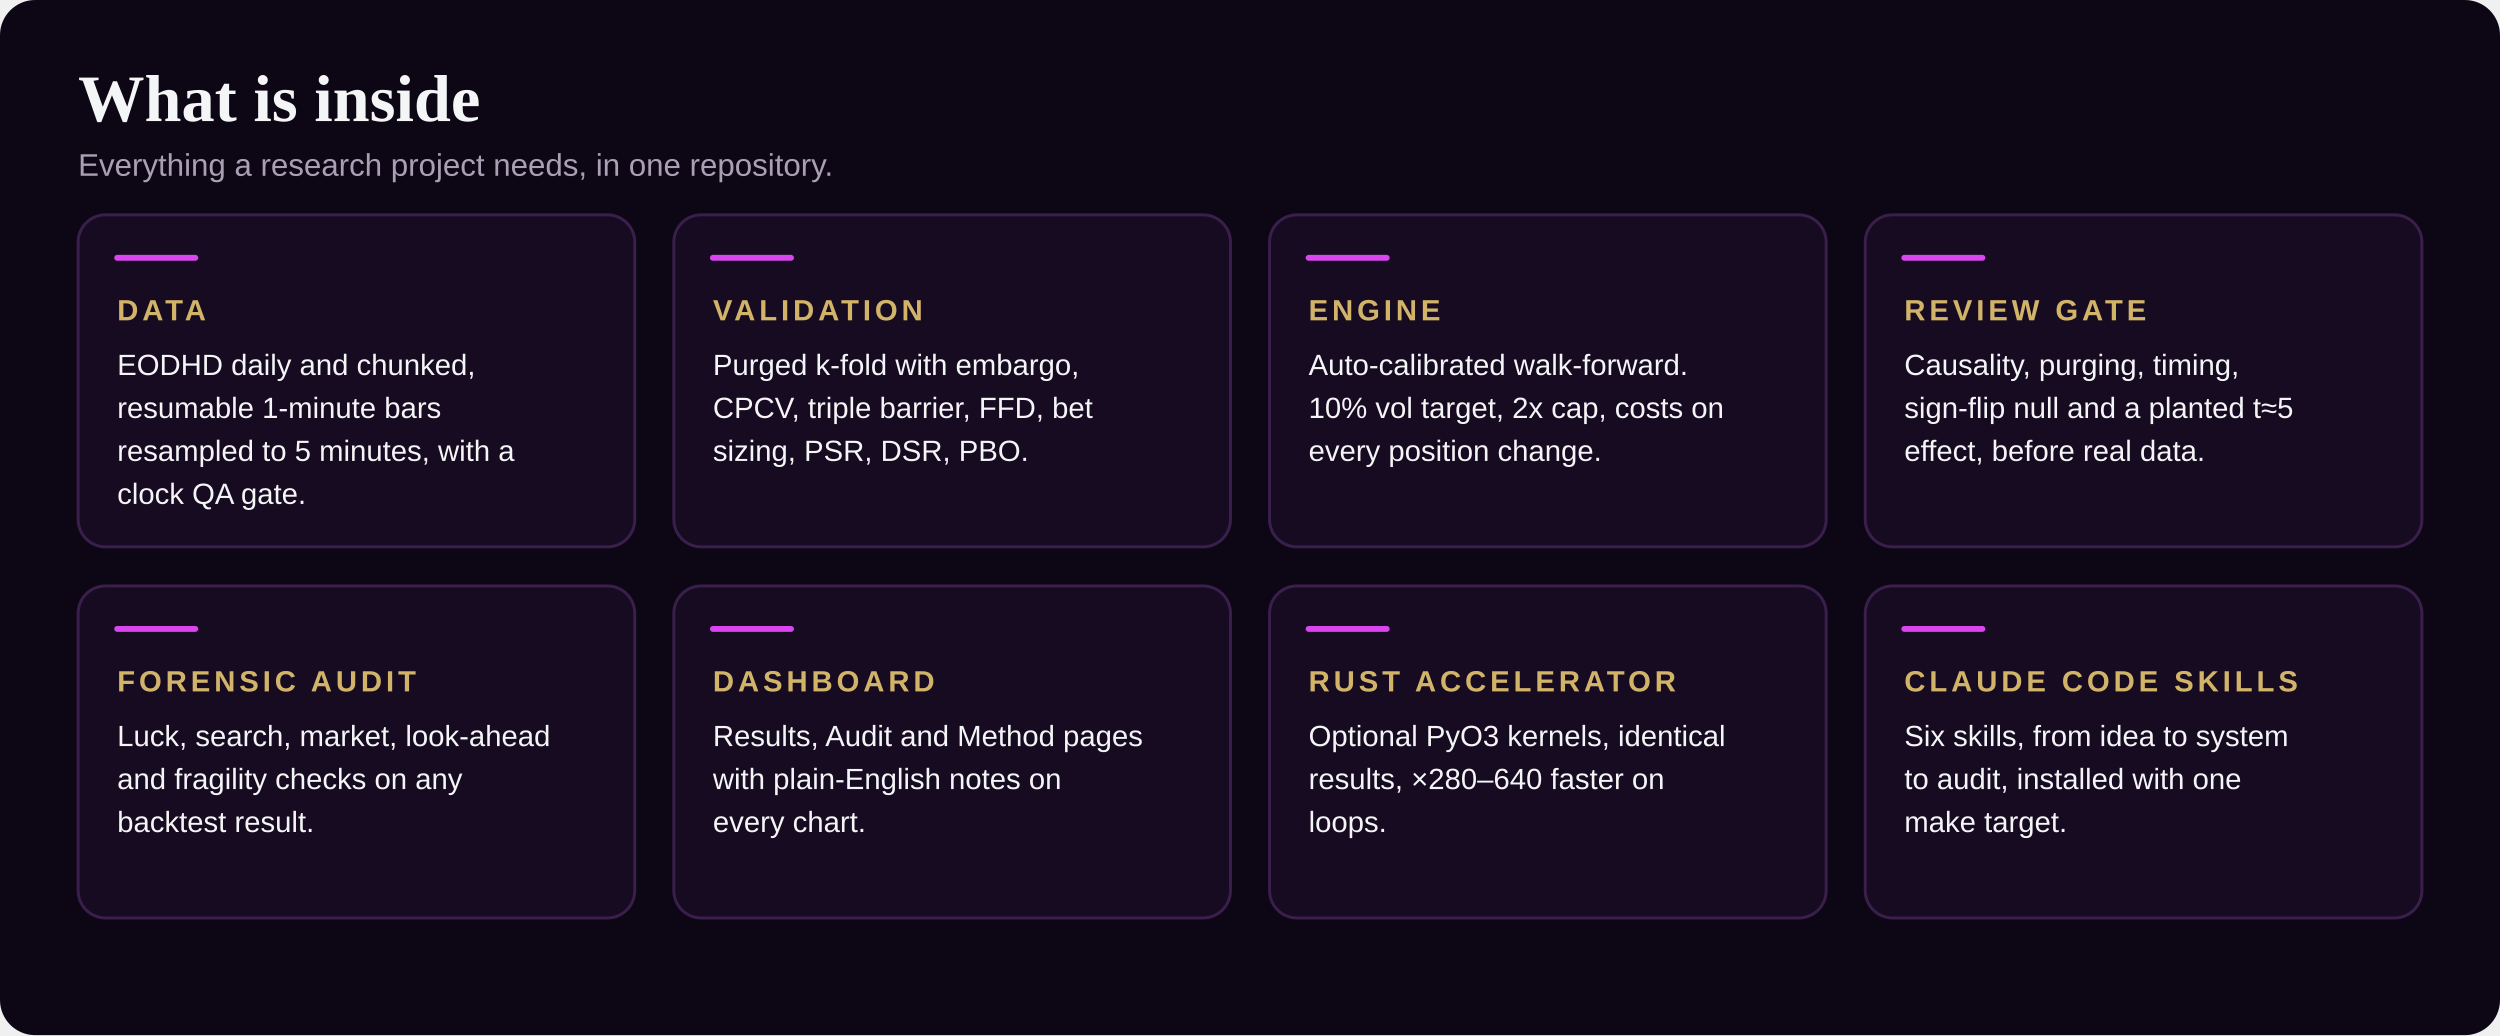
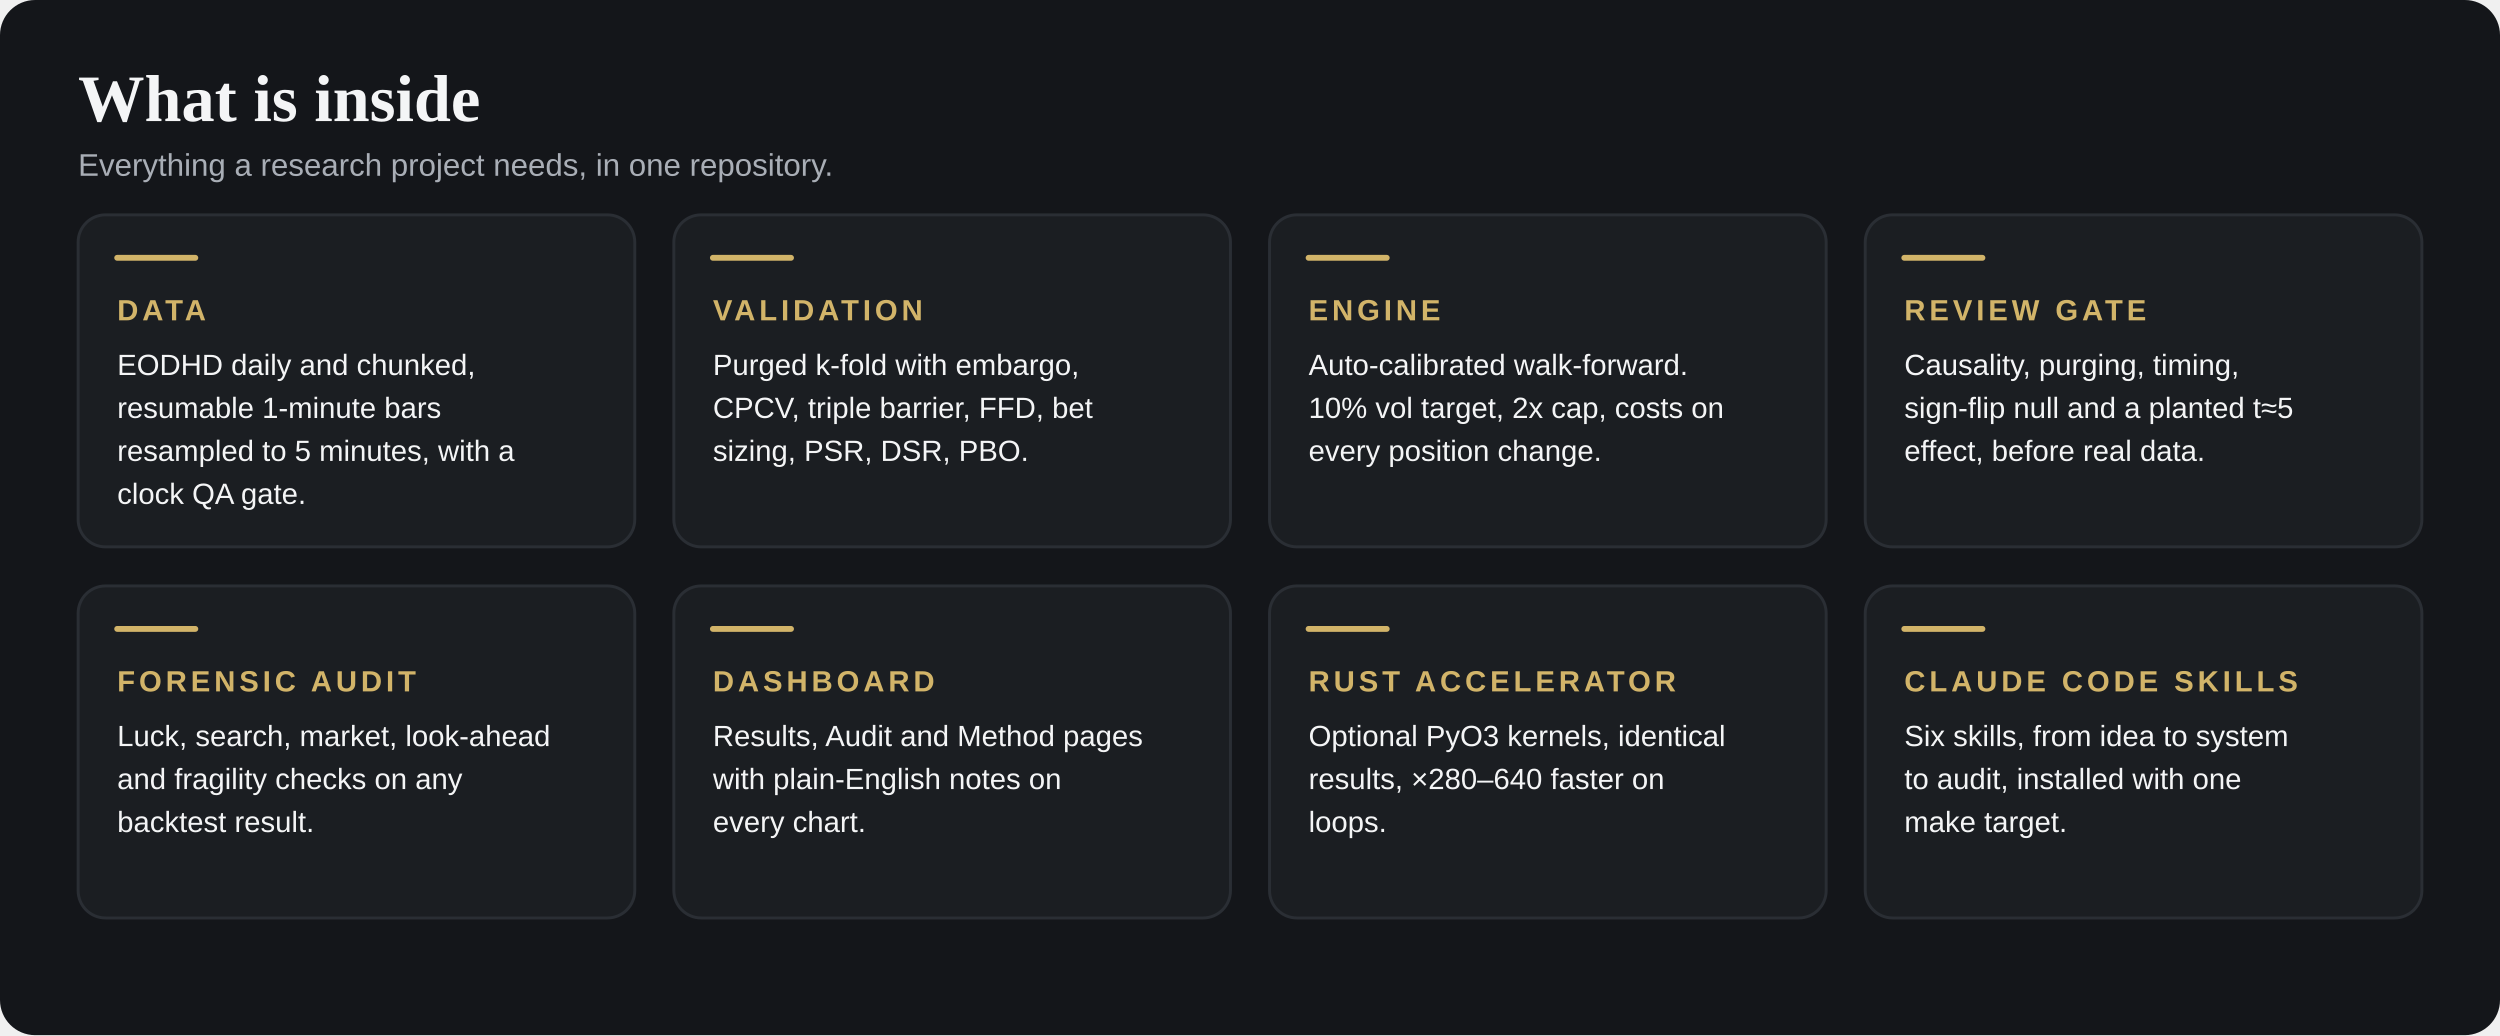
<svg xmlns="http://www.w3.org/2000/svg" viewBox="0 0 1280 530" width="1280" height="530" role="img" aria-label="What is inside the kit">
  <style>
- :root{--ink:#f4f5f6;--gold:#e0b84a;--fux:#e56ff7;--eye:#1c0f26}
- .p{fill:#e56ff7;stroke:none} .pl{fill:none;stroke:#e56ff7;stroke-linecap:round;stroke-linejoin:round} .w{fill:none;stroke:#fff;stroke-linecap:round}
- .eye{fill:#1c0f26;stroke:#f4f5f6;stroke-width:6}
+ :root{--ink:#f4f5f6;--gold:#c2a25a;--fux:#e3c777;--eye:#15171a}
+ .p{fill:#e3c777;stroke:none} .pl{fill:none;stroke:#e3c777;stroke-linecap:round;stroke-linejoin:round} .w{fill:none;stroke:#fff;stroke-linecap:round}
+ .eye{fill:#15171a;stroke:#f4f5f6;stroke-width:6}
.l{fill:none;stroke:#f4f5f6;stroke-linejoin:round;stroke-linecap:round}
.f{fill:#f4f5f6;stroke:none} .g{fill:#d2b469;stroke:none} .gl{fill:none;stroke:#d2b469;stroke-linejoin:round;stroke-linecap:round}
- .eye{fill:#2a1038;stroke:#f4f5f6;stroke-width:6}
+ .eye{fill:#15171a;stroke:#f4f5f6;stroke-width:6}
.b{fill:#c98a8a;stroke:none;opacity:.55}
.t{fill:none;stroke:#f4f5f6;stroke-linejoin:round;stroke-linecap:round;opacity:.55} .r{fill:#d98a94;stroke:none;opacity:.6}
</style>
-   <rect width="1280" height="530" fill="#0d0614" rx="18" />
+   <rect width="1280" height="530" fill="#14161a" rx="18" />
  <text x="40" y="62" fill="#f4f5f6" font-family="Georgia,'Times New Roman',serif" font-size="34" font-weight="600">What is inside</text>
-   <text x="40" y="90" fill="#a9a0b5" font-family="'Helvetica Neue',Arial,sans-serif" font-size="16">Everything a research project needs, in one repository.</text>
-   <rect x="40" y="110" width="285" height="170" rx="14" fill="#170b22" stroke="#3a1f4d" stroke-width="1.5" />
-   <path d="M60 132 H100" stroke="#d946ef" stroke-width="3" stroke-linecap="round" />
+   <text x="40" y="90" fill="#a9aeb6" font-family="'Helvetica Neue',Arial,sans-serif" font-size="16">Everything a research project needs, in one repository.</text>
+   <rect x="40" y="110" width="285" height="170" rx="14" fill="#1b1e22" stroke="#2a2e34" stroke-width="1.5" />
+   <path d="M60 132 H100" stroke="#d2b469" stroke-width="3" stroke-linecap="round" />
  <text x="60" y="164" fill="#d2b469" font-family="'Helvetica Neue',Arial,sans-serif" font-size="15" font-weight="700" letter-spacing="2">DATA</text>
  <text x="60" y="192" fill="#f4f5f6" font-family="'Helvetica Neue',Arial,sans-serif" font-size="15">EODHD daily and chunked,</text>
  <text x="60" y="214" fill="#f4f5f6" font-family="'Helvetica Neue',Arial,sans-serif" font-size="15">resumable 1-minute bars</text>
  <text x="60" y="236" fill="#f4f5f6" font-family="'Helvetica Neue',Arial,sans-serif" font-size="15">resampled to 5 minutes, with a</text>
  <text x="60" y="258" fill="#f4f5f6" font-family="'Helvetica Neue',Arial,sans-serif" font-size="15">clock QA gate.</text>
-   <rect x="345" y="110" width="285" height="170" rx="14" fill="#170b22" stroke="#3a1f4d" stroke-width="1.5" />
-   <path d="M365 132 H405" stroke="#d946ef" stroke-width="3" stroke-linecap="round" />
+   <rect x="345" y="110" width="285" height="170" rx="14" fill="#1b1e22" stroke="#2a2e34" stroke-width="1.5" />
+   <path d="M365 132 H405" stroke="#d2b469" stroke-width="3" stroke-linecap="round" />
  <text x="365" y="164" fill="#d2b469" font-family="'Helvetica Neue',Arial,sans-serif" font-size="15" font-weight="700" letter-spacing="2">VALIDATION</text>
  <text x="365" y="192" fill="#f4f5f6" font-family="'Helvetica Neue',Arial,sans-serif" font-size="15">Purged k-fold with embargo,</text>
  <text x="365" y="214" fill="#f4f5f6" font-family="'Helvetica Neue',Arial,sans-serif" font-size="15">CPCV, triple barrier, FFD, bet</text>
  <text x="365" y="236" fill="#f4f5f6" font-family="'Helvetica Neue',Arial,sans-serif" font-size="15">sizing, PSR, DSR, PBO.</text>
-   <rect x="650" y="110" width="285" height="170" rx="14" fill="#170b22" stroke="#3a1f4d" stroke-width="1.5" />
-   <path d="M670 132 H710" stroke="#d946ef" stroke-width="3" stroke-linecap="round" />
+   <rect x="650" y="110" width="285" height="170" rx="14" fill="#1b1e22" stroke="#2a2e34" stroke-width="1.5" />
+   <path d="M670 132 H710" stroke="#d2b469" stroke-width="3" stroke-linecap="round" />
  <text x="670" y="164" fill="#d2b469" font-family="'Helvetica Neue',Arial,sans-serif" font-size="15" font-weight="700" letter-spacing="2">ENGINE</text>
  <text x="670" y="192" fill="#f4f5f6" font-family="'Helvetica Neue',Arial,sans-serif" font-size="15">Auto-calibrated walk-forward.</text>
  <text x="670" y="214" fill="#f4f5f6" font-family="'Helvetica Neue',Arial,sans-serif" font-size="15">10% vol target, 2x cap, costs on</text>
  <text x="670" y="236" fill="#f4f5f6" font-family="'Helvetica Neue',Arial,sans-serif" font-size="15">every position change.</text>
-   <rect x="955" y="110" width="285" height="170" rx="14" fill="#170b22" stroke="#3a1f4d" stroke-width="1.5" />
-   <path d="M975 132 H1015" stroke="#d946ef" stroke-width="3" stroke-linecap="round" />
+   <rect x="955" y="110" width="285" height="170" rx="14" fill="#1b1e22" stroke="#2a2e34" stroke-width="1.5" />
+   <path d="M975 132 H1015" stroke="#d2b469" stroke-width="3" stroke-linecap="round" />
  <text x="975" y="164" fill="#d2b469" font-family="'Helvetica Neue',Arial,sans-serif" font-size="15" font-weight="700" letter-spacing="2">REVIEW GATE</text>
  <text x="975" y="192" fill="#f4f5f6" font-family="'Helvetica Neue',Arial,sans-serif" font-size="15">Causality, purging, timing,</text>
  <text x="975" y="214" fill="#f4f5f6" font-family="'Helvetica Neue',Arial,sans-serif" font-size="15">sign-flip null and a planted t≈5</text>
  <text x="975" y="236" fill="#f4f5f6" font-family="'Helvetica Neue',Arial,sans-serif" font-size="15">effect, before real data.</text>
-   <rect x="40" y="300" width="285" height="170" rx="14" fill="#170b22" stroke="#3a1f4d" stroke-width="1.5" />
-   <path d="M60 322 H100" stroke="#d946ef" stroke-width="3" stroke-linecap="round" />
+   <rect x="40" y="300" width="285" height="170" rx="14" fill="#1b1e22" stroke="#2a2e34" stroke-width="1.5" />
+   <path d="M60 322 H100" stroke="#d2b469" stroke-width="3" stroke-linecap="round" />
  <text x="60" y="354" fill="#d2b469" font-family="'Helvetica Neue',Arial,sans-serif" font-size="15" font-weight="700" letter-spacing="2">FORENSIC AUDIT</text>
  <text x="60" y="382" fill="#f4f5f6" font-family="'Helvetica Neue',Arial,sans-serif" font-size="15">Luck, search, market, look-ahead</text>
  <text x="60" y="404" fill="#f4f5f6" font-family="'Helvetica Neue',Arial,sans-serif" font-size="15">and fragility checks on any</text>
  <text x="60" y="426" fill="#f4f5f6" font-family="'Helvetica Neue',Arial,sans-serif" font-size="15">backtest result.</text>
-   <rect x="345" y="300" width="285" height="170" rx="14" fill="#170b22" stroke="#3a1f4d" stroke-width="1.5" />
-   <path d="M365 322 H405" stroke="#d946ef" stroke-width="3" stroke-linecap="round" />
+   <rect x="345" y="300" width="285" height="170" rx="14" fill="#1b1e22" stroke="#2a2e34" stroke-width="1.5" />
+   <path d="M365 322 H405" stroke="#d2b469" stroke-width="3" stroke-linecap="round" />
  <text x="365" y="354" fill="#d2b469" font-family="'Helvetica Neue',Arial,sans-serif" font-size="15" font-weight="700" letter-spacing="2">DASHBOARD</text>
  <text x="365" y="382" fill="#f4f5f6" font-family="'Helvetica Neue',Arial,sans-serif" font-size="15">Results, Audit and Method pages</text>
  <text x="365" y="404" fill="#f4f5f6" font-family="'Helvetica Neue',Arial,sans-serif" font-size="15">with plain-English notes on</text>
  <text x="365" y="426" fill="#f4f5f6" font-family="'Helvetica Neue',Arial,sans-serif" font-size="15">every chart.</text>
-   <rect x="650" y="300" width="285" height="170" rx="14" fill="#170b22" stroke="#3a1f4d" stroke-width="1.5" />
-   <path d="M670 322 H710" stroke="#d946ef" stroke-width="3" stroke-linecap="round" />
+   <rect x="650" y="300" width="285" height="170" rx="14" fill="#1b1e22" stroke="#2a2e34" stroke-width="1.5" />
+   <path d="M670 322 H710" stroke="#d2b469" stroke-width="3" stroke-linecap="round" />
  <text x="670" y="354" fill="#d2b469" font-family="'Helvetica Neue',Arial,sans-serif" font-size="15" font-weight="700" letter-spacing="2">RUST ACCELERATOR</text>
  <text x="670" y="382" fill="#f4f5f6" font-family="'Helvetica Neue',Arial,sans-serif" font-size="15">Optional PyO3 kernels, identical</text>
  <text x="670" y="404" fill="#f4f5f6" font-family="'Helvetica Neue',Arial,sans-serif" font-size="15">results, ×280–640 faster on</text>
  <text x="670" y="426" fill="#f4f5f6" font-family="'Helvetica Neue',Arial,sans-serif" font-size="15">loops.</text>
-   <rect x="955" y="300" width="285" height="170" rx="14" fill="#170b22" stroke="#3a1f4d" stroke-width="1.5" />
-   <path d="M975 322 H1015" stroke="#d946ef" stroke-width="3" stroke-linecap="round" />
+   <rect x="955" y="300" width="285" height="170" rx="14" fill="#1b1e22" stroke="#2a2e34" stroke-width="1.5" />
+   <path d="M975 322 H1015" stroke="#d2b469" stroke-width="3" stroke-linecap="round" />
  <text x="975" y="354" fill="#d2b469" font-family="'Helvetica Neue',Arial,sans-serif" font-size="15" font-weight="700" letter-spacing="2">CLAUDE CODE SKILLS</text>
  <text x="975" y="382" fill="#f4f5f6" font-family="'Helvetica Neue',Arial,sans-serif" font-size="15">Six skills, from idea to system</text>
  <text x="975" y="404" fill="#f4f5f6" font-family="'Helvetica Neue',Arial,sans-serif" font-size="15">to audit, installed with one</text>
  <text x="975" y="426" fill="#f4f5f6" font-family="'Helvetica Neue',Arial,sans-serif" font-size="15">make target.</text>
</svg>
